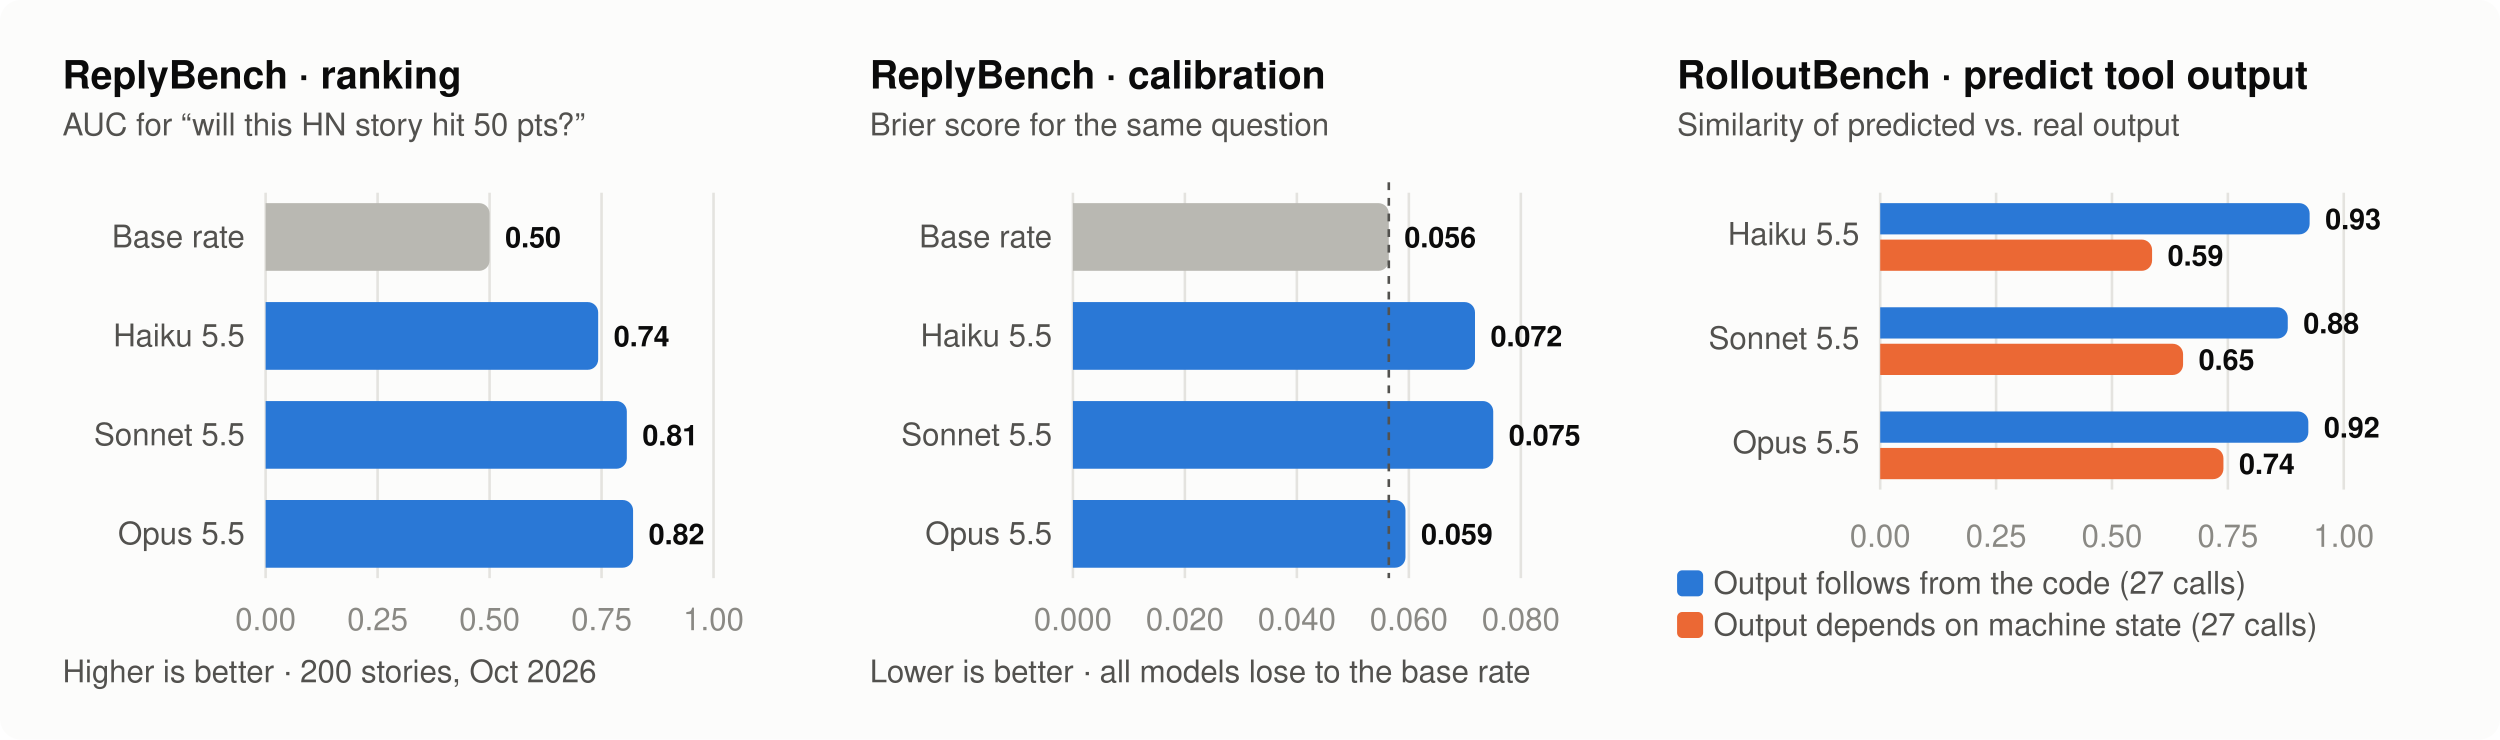
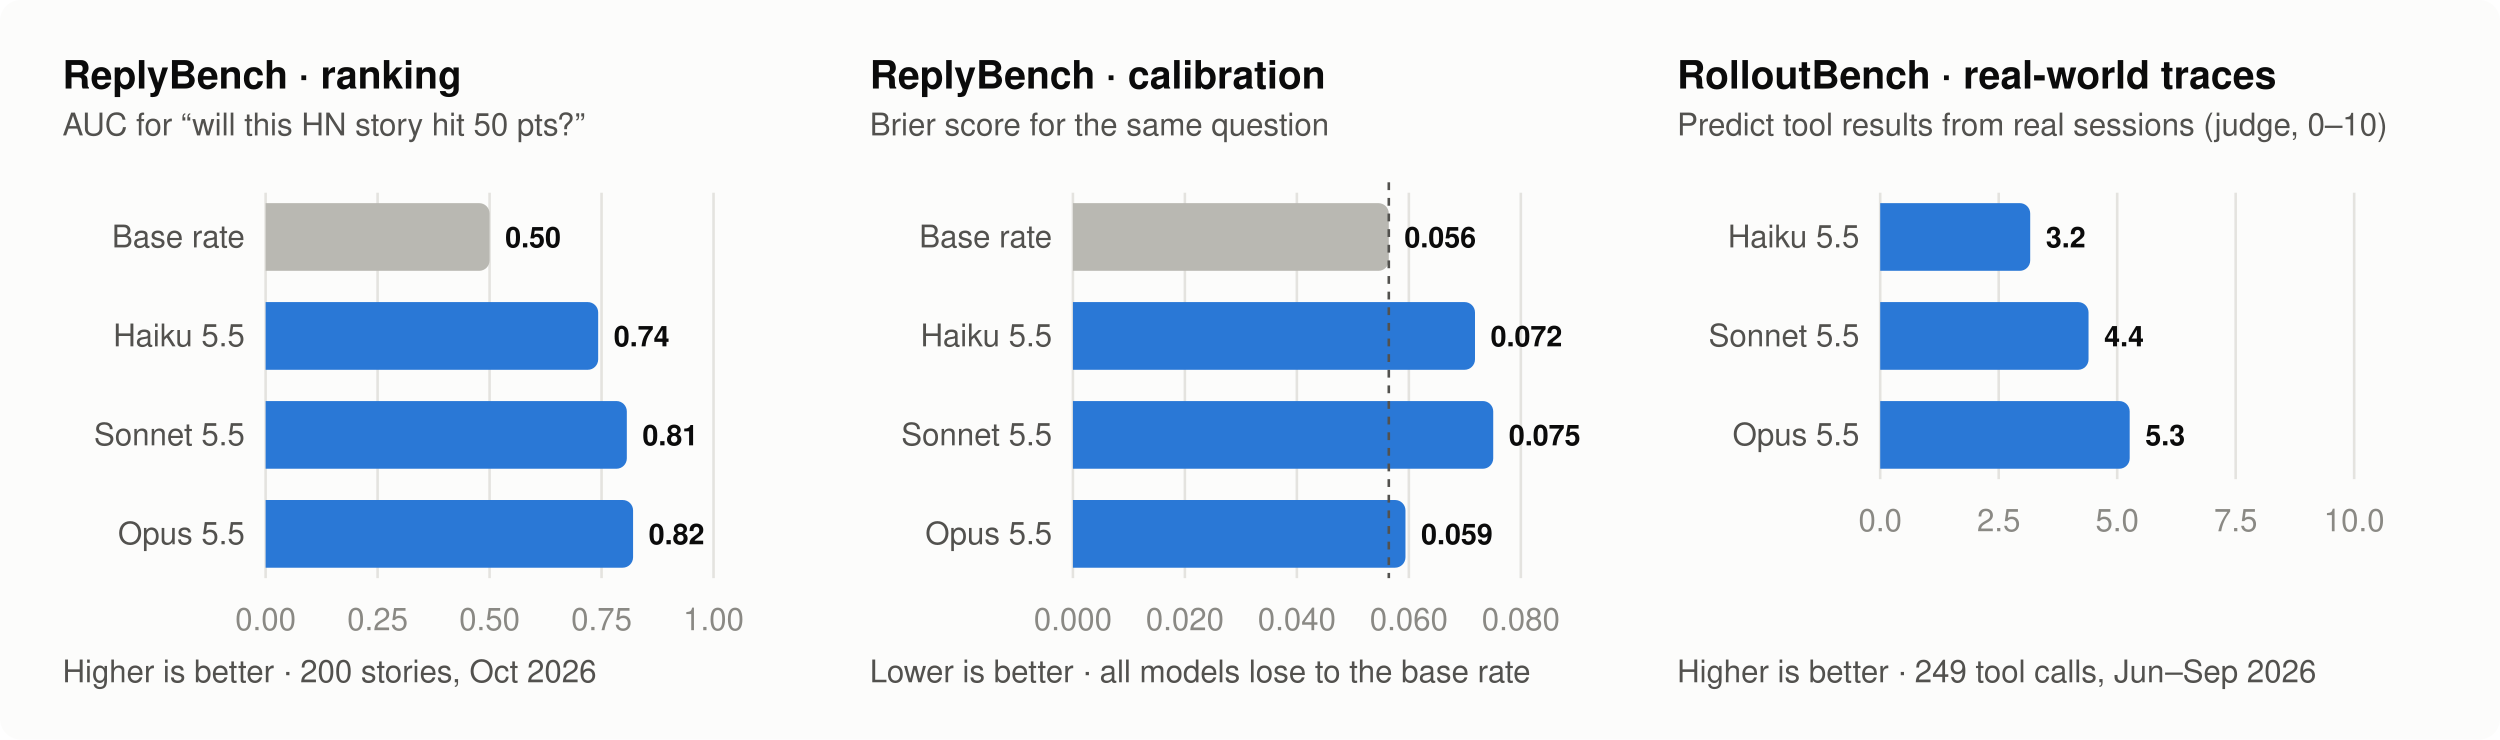
<svg xmlns="http://www.w3.org/2000/svg" width="960" height="284" viewBox="0 0 960 284" font-family="-apple-system,BlinkMacSystemFont,Segoe UI,Helvetica,Arial,sans-serif">
  <style>
.bg{fill:#fcfcfb}.t1{fill:#0b0b0b}.t2{fill:#52514e}.t3{fill:#8a8984}.grid{stroke:#e4e3df}.axis{stroke:#b9b8b2}
.s1{fill:#2a78d6}.s2{fill:#eb6834}.neutral{fill:#b9b8b2}.ref{stroke:#52514e}
@media (prefers-color-scheme: dark){.bg{fill:#1a1a19}.t1{fill:#f0efec}.t2{fill:#c3c2b7}.t3{fill:#8f8e88}
.grid{stroke:#33332f}.axis{stroke:#5a5954}.s1{fill:#3987e5}.s2{fill:#d95926}.neutral{fill:#5a5954}.ref{stroke:#c3c2b7}}
text{font-size:12px}.h{font-size:15px;font-weight:600}.sub{font-size:12px}.v{font-size:11px;font-weight:600}
</style>
  <rect class="bg" width="960" height="284" rx="8" />
  <text class="h t1" x="24" y="34">ReplyBench · ranking</text>
  <text class="sub t2" x="24" y="52">AUC for “will this HN story hit 50 pts?”</text>
  <line class="grid" x1="102.0" x2="102.0" y1="74" y2="222" />
  <text class="t3" x="102.0" y="242" text-anchor="middle" font-size="10">0.00</text>
  <line class="grid" x1="145.0" x2="145.0" y1="74" y2="222" />
  <text class="t3" x="145.0" y="242" text-anchor="middle" font-size="10">0.25</text>
  <line class="grid" x1="188.0" x2="188.0" y1="74" y2="222" />
  <text class="t3" x="188.0" y="242" text-anchor="middle" font-size="10">0.50</text>
  <line class="grid" x1="231.0" x2="231.0" y1="74" y2="222" />
  <text class="t3" x="231.0" y="242" text-anchor="middle" font-size="10">0.75</text>
  <line class="grid" x1="274.0" x2="274.0" y1="74" y2="222" />
  <text class="t3" x="274.0" y="242" text-anchor="middle" font-size="10">1.00</text>
  <text class="t2" x="94" y="95.0" text-anchor="end">Base rate</text>
  <path class="neutral" d="M102,78 h82.0 a4,4 0 0 1 4,4 v18 a4,4 0 0 1 -4,4 h-82.0 z" />
  <text class="v t1" x="194.0" y="95.0">0.50</text>
  <text class="t2" x="94" y="133.0" text-anchor="end">Haiku 5.5</text>
  <path class="s1" d="M102,116 h123.7 a4,4 0 0 1 4,4 v18 a4,4 0 0 1 -4,4 h-123.7 z" />
  <text class="v t1" x="235.7" y="133.0">0.74</text>
  <text class="t2" x="94" y="171.0" text-anchor="end">Sonnet 5.5</text>
  <path class="s1" d="M102,154 h134.7 a4,4 0 0 1 4,4 v18 a4,4 0 0 1 -4,4 h-134.7 z" />
  <text class="v t1" x="246.7" y="171.0">0.81</text>
  <text class="t2" x="94" y="209.0" text-anchor="end">Opus 5.5</text>
  <path class="s1" d="M102,192 h137.1 a4,4 0 0 1 4,4 v18 a4,4 0 0 1 -4,4 h-137.1 z" />
  <text class="v t1" x="249.1" y="209.0">0.82</text>
  <text class="t2" x="24" y="262" font-size="11">Higher is better · 200 stories, Oct 2026</text>
  <text class="h t1" x="334" y="34">ReplyBench · calibration</text>
  <text class="sub t2" x="334" y="52">Brier score for the same question</text>
  <line class="grid" x1="412.0" x2="412.0" y1="74" y2="222" />
  <text class="t3" x="412.0" y="242" text-anchor="middle" font-size="10">0.000</text>
  <line class="grid" x1="455.0" x2="455.0" y1="74" y2="222" />
  <text class="t3" x="455.0" y="242" text-anchor="middle" font-size="10">0.020</text>
  <line class="grid" x1="498.0" x2="498.0" y1="74" y2="222" />
  <text class="t3" x="498.0" y="242" text-anchor="middle" font-size="10">0.040</text>
  <line class="grid" x1="541.0" x2="541.0" y1="74" y2="222" />
  <text class="t3" x="541.0" y="242" text-anchor="middle" font-size="10">0.060</text>
  <line class="grid" x1="584.0" x2="584.0" y1="74" y2="222" />
  <text class="t3" x="584.0" y="242" text-anchor="middle" font-size="10">0.080</text>
  <text class="t2" x="404" y="95.0" text-anchor="end">Base rate</text>
  <path class="neutral" d="M412,78 h117.3 a4,4 0 0 1 4,4 v18 a4,4 0 0 1 -4,4 h-117.3 z" />
  <text class="v t1" x="539.3" y="95.0">0.056</text>
  <text class="t2" x="404" y="133.0" text-anchor="end">Haiku 5.5</text>
  <path class="s1" d="M412,116 h150.4 a4,4 0 0 1 4,4 v18 a4,4 0 0 1 -4,4 h-150.4 z" />
  <text class="v t1" x="572.4" y="133.0">0.072</text>
  <text class="t2" x="404" y="171.0" text-anchor="end">Sonnet 5.5</text>
  <path class="s1" d="M412,154 h157.4 a4,4 0 0 1 4,4 v18 a4,4 0 0 1 -4,4 h-157.4 z" />
  <text class="v t1" x="579.4" y="171.0">0.075</text>
  <text class="t2" x="404" y="209.0" text-anchor="end">Opus 5.5</text>
  <path class="s1" d="M412,192 h123.7 a4,4 0 0 1 4,4 v18 a4,4 0 0 1 -4,4 h-123.7 z" />
  <text class="v t1" x="545.7" y="209.0">0.059</text>
  <line class="ref" stroke-dasharray="3 3" x1="533.3" x2="533.3" y1="70" y2="222" />
  <text class="t2" x="334" y="262" font-size="11">Lower is better · all models lose to the base rate</text>
-   <text class="h t1" x="644" y="34">RolloutBench · predict tool output</text>
-   <text class="sub t2" x="644" y="52">Similarity of predicted vs. real output</text>
-   <line class="grid" x1="722.0" x2="722.0" y1="74" y2="188" />
-   <text class="t3" x="722.0" y="210" text-anchor="middle" font-size="10">0.00</text>
-   <line class="grid" x1="766.5" x2="766.5" y1="74" y2="188" />
-   <text class="t3" x="766.5" y="210" text-anchor="middle" font-size="10">0.25</text>
-   <line class="grid" x1="811.0" x2="811.0" y1="74" y2="188" />
-   <text class="t3" x="811.0" y="210" text-anchor="middle" font-size="10">0.50</text>
-   <line class="grid" x1="855.5" x2="855.5" y1="74" y2="188" />
-   <text class="t3" x="855.5" y="210" text-anchor="middle" font-size="10">0.75</text>
-   <line class="grid" x1="900.0" x2="900.0" y1="74" y2="188" />
-   <text class="t3" x="900.0" y="210" text-anchor="middle" font-size="10">1.00</text>
-   <text class="t2" x="714" y="94" text-anchor="end">Haiku 5.5</text>
-   <path class="s1" d="M722,78 h160.9 a4,4 0 0 1 4,4 v4 a4,4 0 0 1 -4,4 h-160.9 z" />
-   <text class="v t1" x="892.9" y="88">0.93</text>
-   <path class="s2" d="M722,92 h100.4 a4,4 0 0 1 4,4 v4 a4,4 0 0 1 -4,4 h-100.4 z" />
-   <text class="v t1" x="832.4" y="102">0.59</text>
-   <text class="t2" x="714" y="134" text-anchor="end">Sonnet 5.5</text>
-   <path class="s1" d="M722,118 h152.5 a4,4 0 0 1 4,4 v4 a4,4 0 0 1 -4,4 h-152.5 z" />
-   <text class="v t1" x="884.5" y="128">0.88</text>
-   <path class="s2" d="M722,132 h112.3 a4,4 0 0 1 4,4 v4 a4,4 0 0 1 -4,4 h-112.3 z" />
-   <text class="v t1" x="844.3" y="142">0.65</text>
-   <text class="t2" x="714" y="174" text-anchor="end">Opus 5.5</text>
-   <path class="s1" d="M722,158 h160.4 a4,4 0 0 1 4,4 v4 a4,4 0 0 1 -4,4 h-160.4 z" />
-   <text class="v t1" x="892.4" y="168">0.92</text>
-   <path class="s2" d="M722,172 h127.8 a4,4 0 0 1 4,4 v4 a4,4 0 0 1 -4,4 h-127.8 z" />
-   <text class="v t1" x="859.8" y="182">0.74</text>
-   <rect class="s1" x="644" y="219" width="10" height="10" rx="2" />
-   <text class="t2" x="658" y="228" font-size="11">Output follows from the code (27 calls)</text>
-   <rect class="s2" x="644" y="235" width="10" height="10" rx="2" />
-   <text class="t2" x="658" y="244" font-size="11">Output depends on machine state (27 calls)</text>
+   <text class="h t1" x="644" y="34">RolloutBench · real-world traces</text>
+   <text class="sub t2" x="644" y="52">Predict tool results from real sessions (judge, 0–10)</text>
+   <line class="grid" x1="722.0" x2="722.0" y1="74" y2="184" />
+   <text class="t3" x="722.0" y="204" text-anchor="middle" font-size="10">0.0</text>
+   <line class="grid" x1="767.5" x2="767.5" y1="74" y2="184" />
+   <text class="t3" x="767.5" y="204" text-anchor="middle" font-size="10">2.5</text>
+   <line class="grid" x1="813.0" x2="813.0" y1="74" y2="184" />
+   <text class="t3" x="813.0" y="204" text-anchor="middle" font-size="10">5.0</text>
+   <line class="grid" x1="858.5" x2="858.5" y1="74" y2="184" />
+   <text class="t3" x="858.5" y="204" text-anchor="middle" font-size="10">7.5</text>
+   <line class="grid" x1="904.0" x2="904.0" y1="74" y2="184" />
+   <text class="t3" x="904.0" y="204" text-anchor="middle" font-size="10">10.0</text>
+   <text class="t2" x="714" y="95.0" text-anchor="end">Haiku 5.5</text>
+   <path class="s1" d="M722,78 h53.6 a4,4 0 0 1 4,4 v18 a4,4 0 0 1 -4,4 h-53.6 z" />
+   <text class="v t1" x="785.6" y="95.0">3.2</text>
+   <text class="t2" x="714" y="133.0" text-anchor="end">Sonnet 5.5</text>
+   <path class="s1" d="M722,116 h76.0 a4,4 0 0 1 4,4 v18 a4,4 0 0 1 -4,4 h-76.0 z" />
+   <text class="v t1" x="808.0" y="133.0">4.4</text>
+   <text class="t2" x="714" y="171.0" text-anchor="end">Opus 5.5</text>
+   <path class="s1" d="M722,154 h91.8 a4,4 0 0 1 4,4 v18 a4,4 0 0 1 -4,4 h-91.8 z" />
+   <text class="v t1" x="823.8" y="171.0">5.3</text>
+   <text class="t2" x="644" y="262" font-size="11">Higher is better · 249 tool calls, Jun–Sep 2026</text>
</svg>
